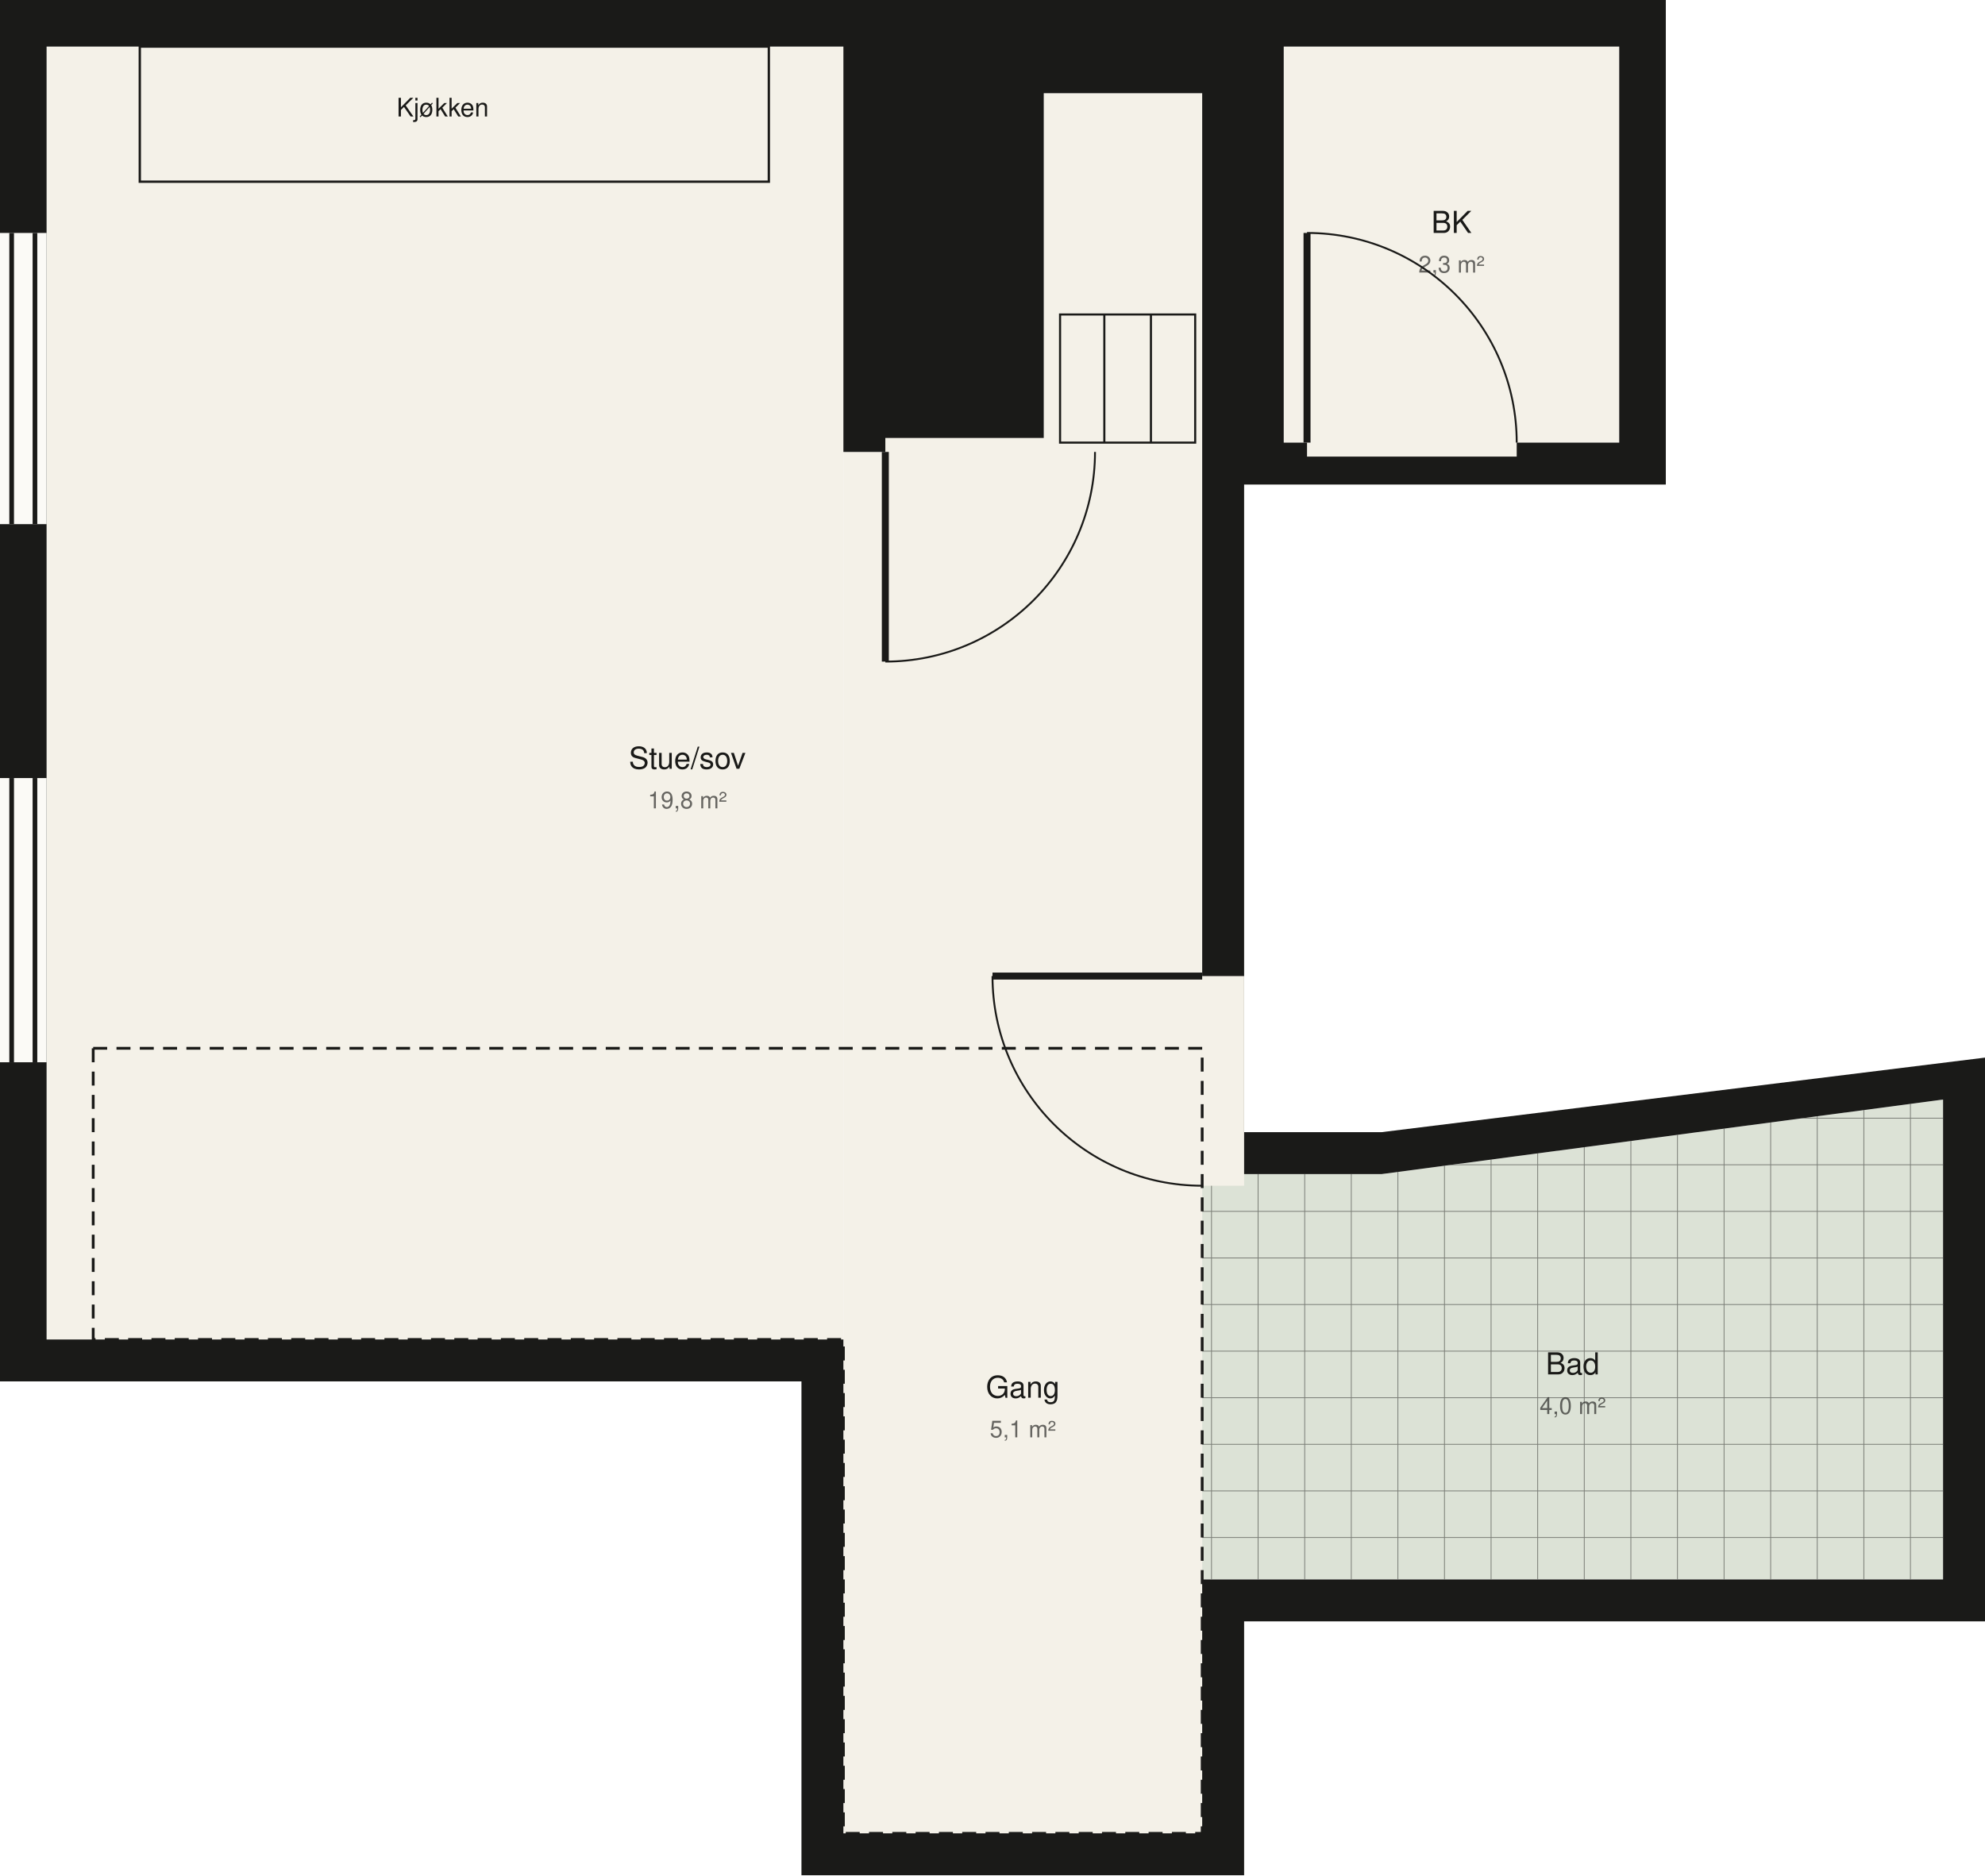
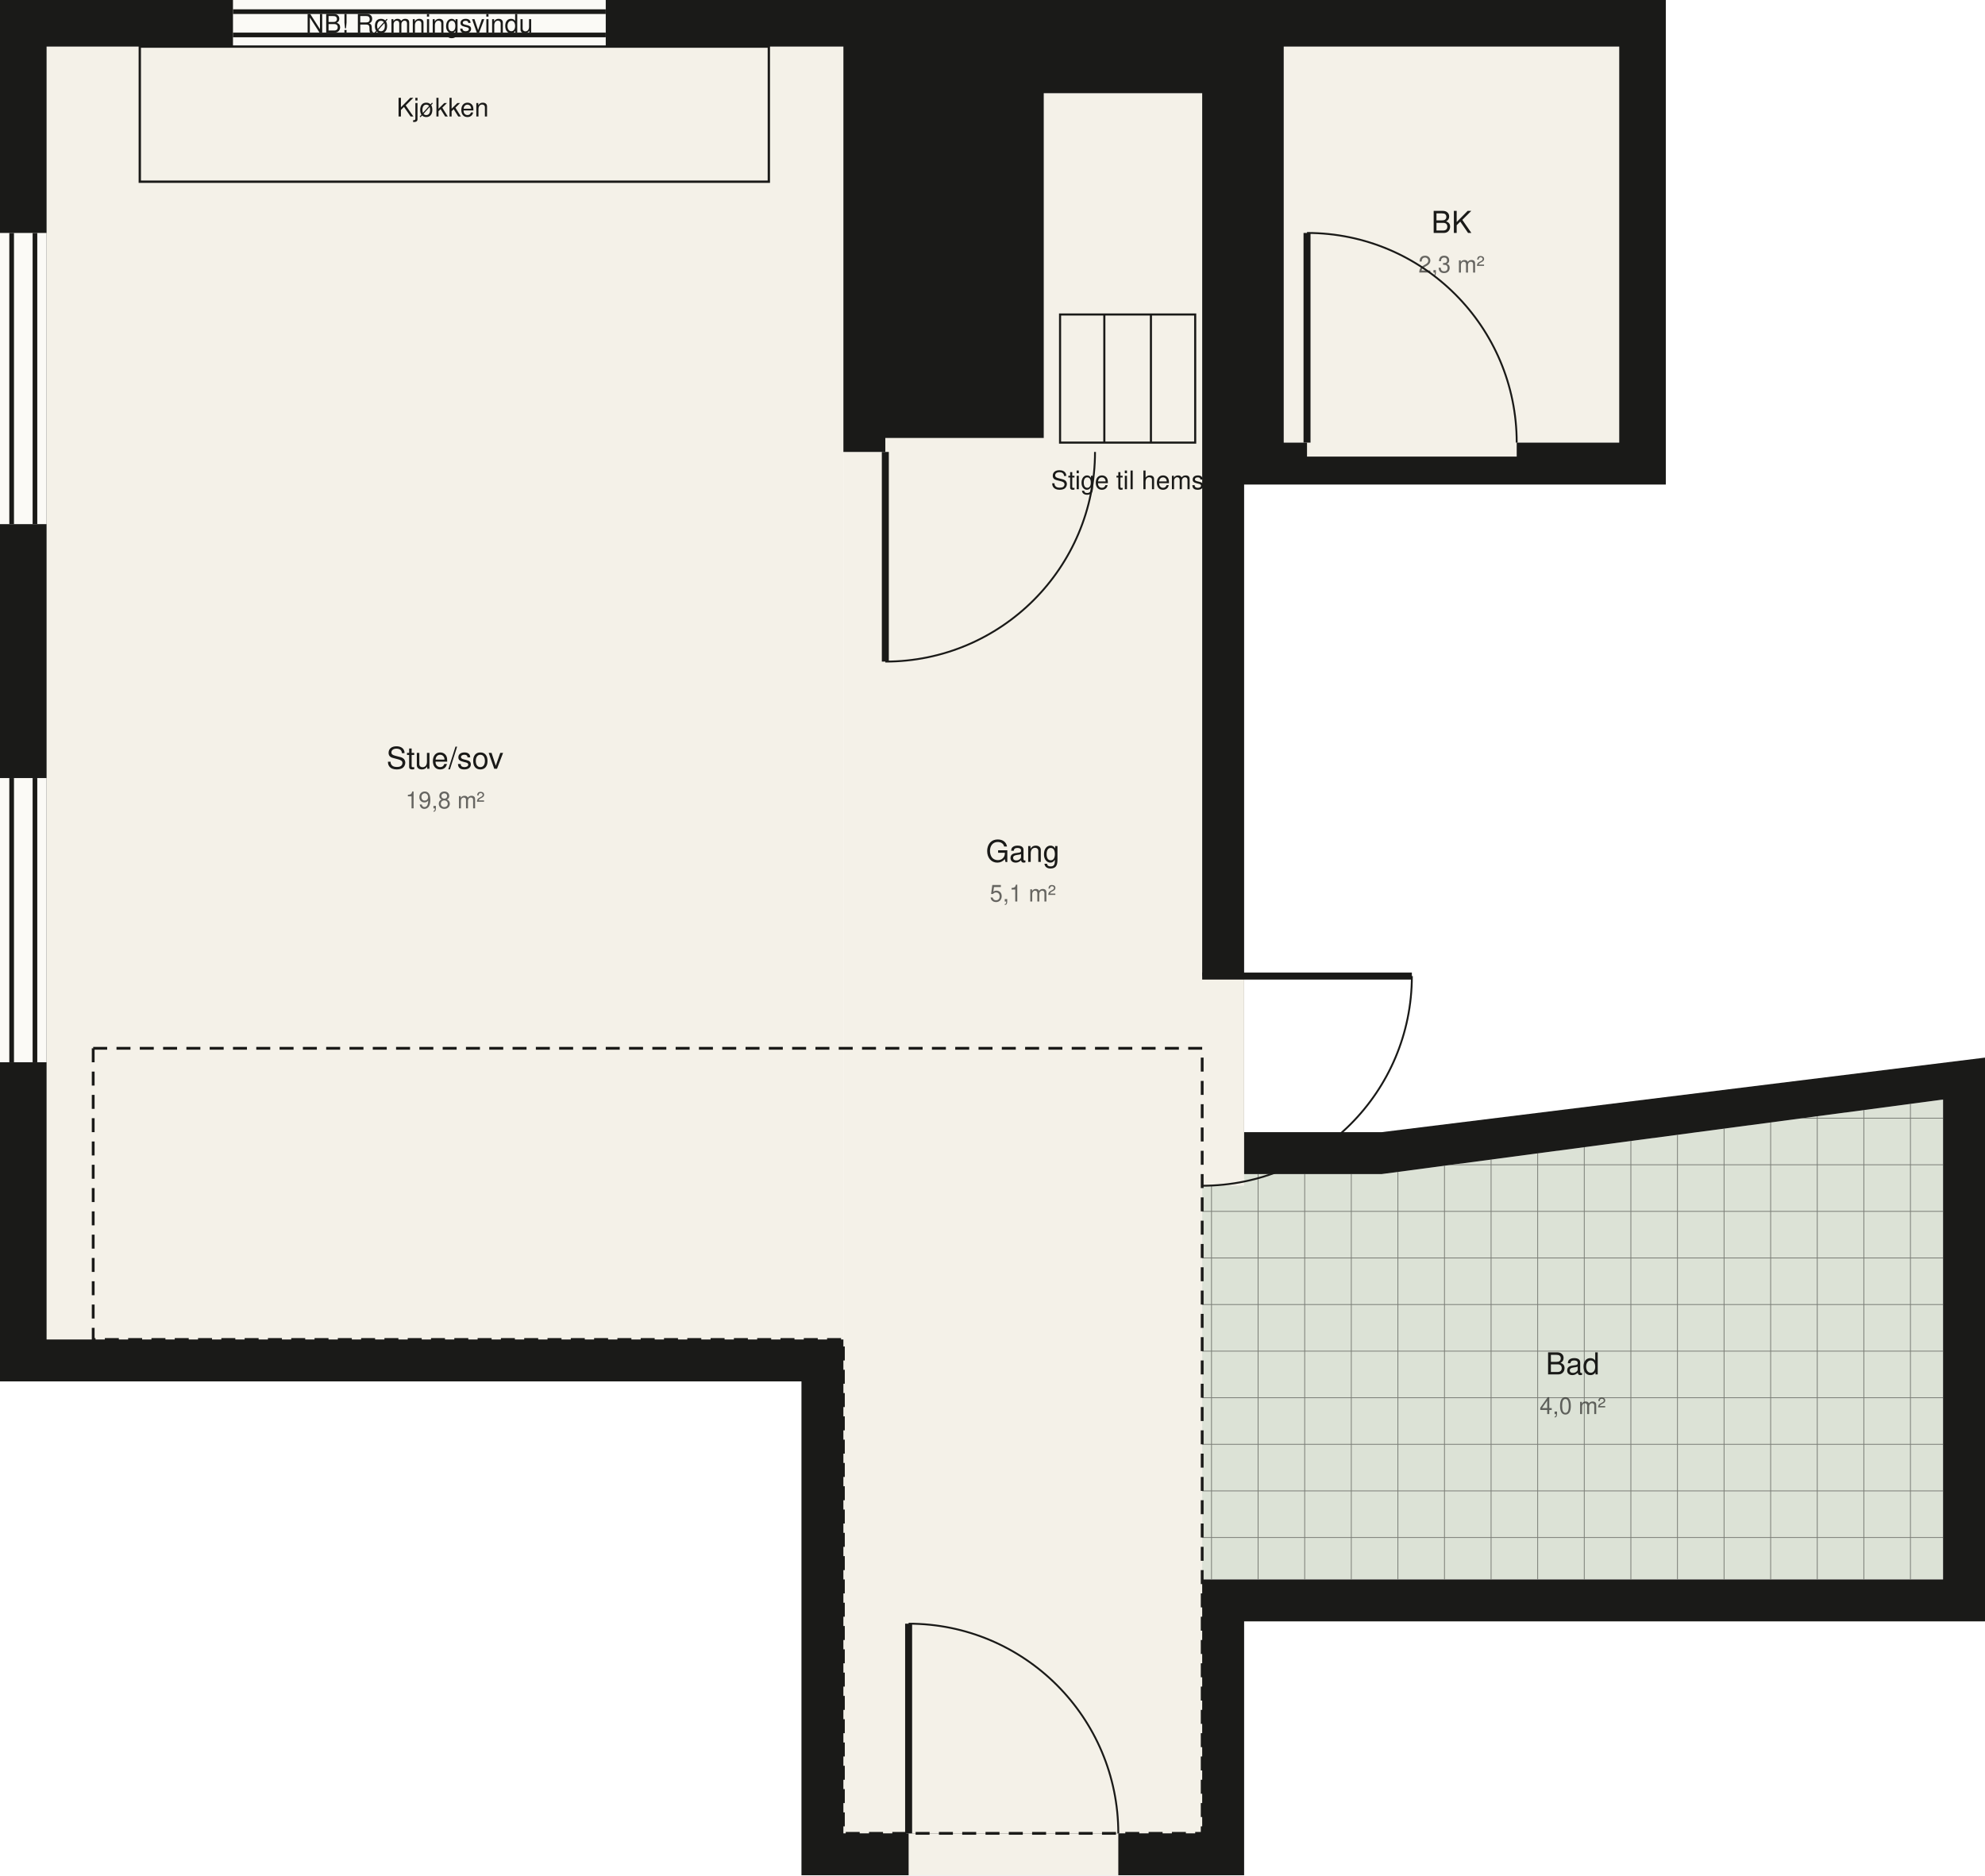
<svg xmlns="http://www.w3.org/2000/svg" viewBox="0 0 852 805">
  <polygon points="20,20 362,20 362,575 20,575" fill="#F4F1E8" />
  <polygon points="448,40 516,40 516,787 362,787 362,194 448,194" fill="#F4F1E8" />
  <polygon points="551,20 695,20 695,190 551,190" fill="#F4F1E8" />
  <polygon points="516,504 593,504 834,472 834,678 516,678" fill="#DCE2D6" />
  <clipPath id="bad3">
    <polygon points="516,504 593,504 834,472 834,678 516,678" />
  </clipPath>
  <g clip-path="url(#bad3)" stroke="#1A1A18" stroke-width="0.35" opacity="0.5">
    <line x1="520" y1="472" x2="520" y2="678" />
    <line x1="540" y1="472" x2="540" y2="678" />
    <line x1="560" y1="472" x2="560" y2="678" />
    <line x1="580" y1="472" x2="580" y2="678" />
    <line x1="600" y1="472" x2="600" y2="678" />
    <line x1="620" y1="472" x2="620" y2="678" />
    <line x1="640" y1="472" x2="640" y2="678" />
    <line x1="660" y1="472" x2="660" y2="678" />
    <line x1="680" y1="472" x2="680" y2="678" />
    <line x1="700" y1="472" x2="700" y2="678" />
    <line x1="720" y1="472" x2="720" y2="678" />
    <line x1="740" y1="472" x2="740" y2="678" />
    <line x1="760" y1="472" x2="760" y2="678" />
    <line x1="780" y1="472" x2="780" y2="678" />
    <line x1="800" y1="472" x2="800" y2="678" />
    <line x1="820" y1="472" x2="820" y2="678" />
    <line x1="516" y1="480" x2="834" y2="480" />
    <line x1="516" y1="500" x2="834" y2="500" />
    <line x1="516" y1="520" x2="834" y2="520" />
    <line x1="516" y1="540" x2="834" y2="540" />
    <line x1="516" y1="560" x2="834" y2="560" />
    <line x1="516" y1="580" x2="834" y2="580" />
    <line x1="516" y1="600" x2="834" y2="600" />
    <line x1="516" y1="620" x2="834" y2="620" />
    <line x1="516" y1="640" x2="834" y2="640" />
    <line x1="516" y1="660" x2="834" y2="660" />
  </g>
  <path d="M 0 0 L 715 0 L 715 208 L 534 208 L 534 486 L 593 486 L 852 454 L 852 696 L 534 696 L 534 805 L 344 805 L 344 593 L 0 593 Z M 20 20 L 362 20 L 362 575 L 20 575 Z M 448 40 L 516 40 L 516 787 L 362 787 L 362 194 L 448 194 Z M 551 20 L 695 20 L 695 190 L 551 190 Z M 516 504 L 593 504 L 834 472 L 834 678 L 516 678 Z" fill="#1A1A18" fill-rule="evenodd" />
  <rect x="380" y="188" width="90" height="18" fill="#F4F1E8" />
  <line x1="380" y1="194" x2="380" y2="284" stroke="#1A1A18" stroke-width="3" />
  <path d="M 380 284 A 90 90 0 0 0 470 194" fill="none" stroke="#1A1A18" stroke-width="0.8" />
  <rect x="504" y="419" width="30" height="90" fill="#F4F1E8" />
-   <line x1="516" y1="419" x2="426" y2="419" stroke="#1A1A18" stroke-width="3" />
-   <path d="M 426 419 A 90 90 0 0 0 516 509" fill="none" stroke="#1A1A18" stroke-width="0.8" />
+   <line x1="516" y1="419" x2="606" y2="419" stroke="#1A1A18" stroke-width="3" />
+   <path d="M 606 419 A 90 90 0 0 1 516 509" fill="none" stroke="#1A1A18" stroke-width="0.8" />
  <rect x="561" y="178" width="90" height="18" fill="#F4F1E8" />
  <line x1="561" y1="190" x2="561" y2="100" stroke="#1A1A18" stroke-width="3" />
  <path d="M 561 100 A 90 90 0 0 1 651 190" fill="none" stroke="#1A1A18" stroke-width="0.8" />
+   <rect x="390" y="787" width="90" height="18" fill="#F4F1E8" />
+   <line x1="390" y1="787" x2="390" y2="697" stroke="#1A1A18" stroke-width="3" />
+   <path d="M 390 697 A 90 90 0 0 1 480 787" fill="none" stroke="#1A1A18" stroke-width="0.8" />
  <rect x="0" y="100" width="20" height="125" fill="#FBFAF6" />
  <line x1="5" y1="100" x2="5" y2="225" stroke="#1A1A18" stroke-width="2" />
  <line x1="15" y1="100" x2="15" y2="225" stroke="#1A1A18" stroke-width="2" />
  <rect x="0" y="334" width="20" height="122" fill="#FBFAF6" />
  <line x1="5" y1="334" x2="5" y2="456" stroke="#1A1A18" stroke-width="2" />
  <line x1="15" y1="334" x2="15" y2="456" stroke="#1A1A18" stroke-width="2" />
+   <rect x="100" y="0" width="160" height="20" fill="#FBFAF6" />
+   <line x1="100" y1="5" x2="260" y2="5" stroke="#1A1A18" stroke-width="2" />
+   <line x1="100" y1="15" x2="260" y2="15" stroke="#1A1A18" stroke-width="2" />
  <use href="#komfyr" transform="translate(62 20)" />
  <use href="#kvask" transform="translate(240 20)" />
  <use href="#sofa" transform="translate(91 85)" />
  <use href="#stol" transform="translate(113 210)" />
  <use href="#stol" transform="translate(193 210)" />
  <use href="#bord2" transform="translate(101 260)" />
  <use href="#stol" transform="translate(113 385)" />
  <use href="#stol" transform="translate(193 385)" />
  <use href="#lenestol" transform="translate(75 455) rotate(45)" />
  <use href="#lenestol" transform="translate(270 455) rotate(45)" />
  <use href="#rundbord90" transform="translate(126 475)" />
  <use href="#wc" transform="translate(540 560)" />
  <use href="#servant" transform="translate(620 505)" />
  <use href="#dusj" transform="translate(710 560)" />
+   <use href="#sluk" transform="translate(750 638)" />
  <rect x="60" y="20" width="270" height="58" fill="none" stroke="#1A1A18" stroke-width="1" />
  <rect x="455" y="135" width="58" height="55" fill="none" stroke="#1A1A18" stroke-width="0.9" />
  <line x1="474" y1="135" x2="474" y2="190" stroke="#1A1A18" stroke-width="0.9" />
  <line x1="494" y1="135" x2="494" y2="190" stroke="#1A1A18" stroke-width="0.9" />
+   <text x="484" y="210" font-family="Helvetica" font-size="11" fill="#1A1A18" text-anchor="middle">Stige til hems</text>
  <polygon points="40,450 516,450 516,787 362,787 362,575 40,575" fill="none" stroke="#1A1A18" stroke-width="1.2" stroke-dasharray="6 4" />
  <text x="190" y="50" font-family="Helvetica" font-size="11" fill="#1A1A18" text-anchor="middle">Kjøkken</text>
+   <text x="180" y="14" font-family="Helvetica" font-size="11" fill="#1A1A18" text-anchor="middle">NB! Rømningsvindu</text>
  <g font-family="Helvetica" fill="#1A1A18" text-anchor="middle">
-     <text x="295" y="330" font-size="13">Stue/sov</text>
-     <text x="295" y="347" font-size="10" opacity="0.65">19,8 m²</text>
+     <text x="191" y="330" font-size="13">Stue/sov</text>
+     <text x="191" y="347" font-size="10" opacity="0.65">19,8 m²</text>
  </g>
  <g font-family="Helvetica" fill="#1A1A18" text-anchor="middle">
-     <text x="439" y="600" font-size="13">Gang</text>
-     <text x="439" y="617" font-size="10" opacity="0.65">5,1 m²</text>
+     <text x="439" y="370" font-size="13">Gang</text>
+     <text x="439" y="387" font-size="10" opacity="0.65">5,1 m²</text>
  </g>
  <g font-family="Helvetica" fill="#1A1A18" text-anchor="middle">
    <text x="623" y="100" font-size="13">BK</text>
    <text x="623" y="117" font-size="10" opacity="0.65">2,3 m²</text>
  </g>
  <g font-family="Helvetica" fill="#1A1A18" text-anchor="middle">
    <text x="675" y="590" font-size="13">Bad</text>
    <text x="675" y="607" font-size="10" opacity="0.65">4,0 m²</text>
  </g>
</svg>
